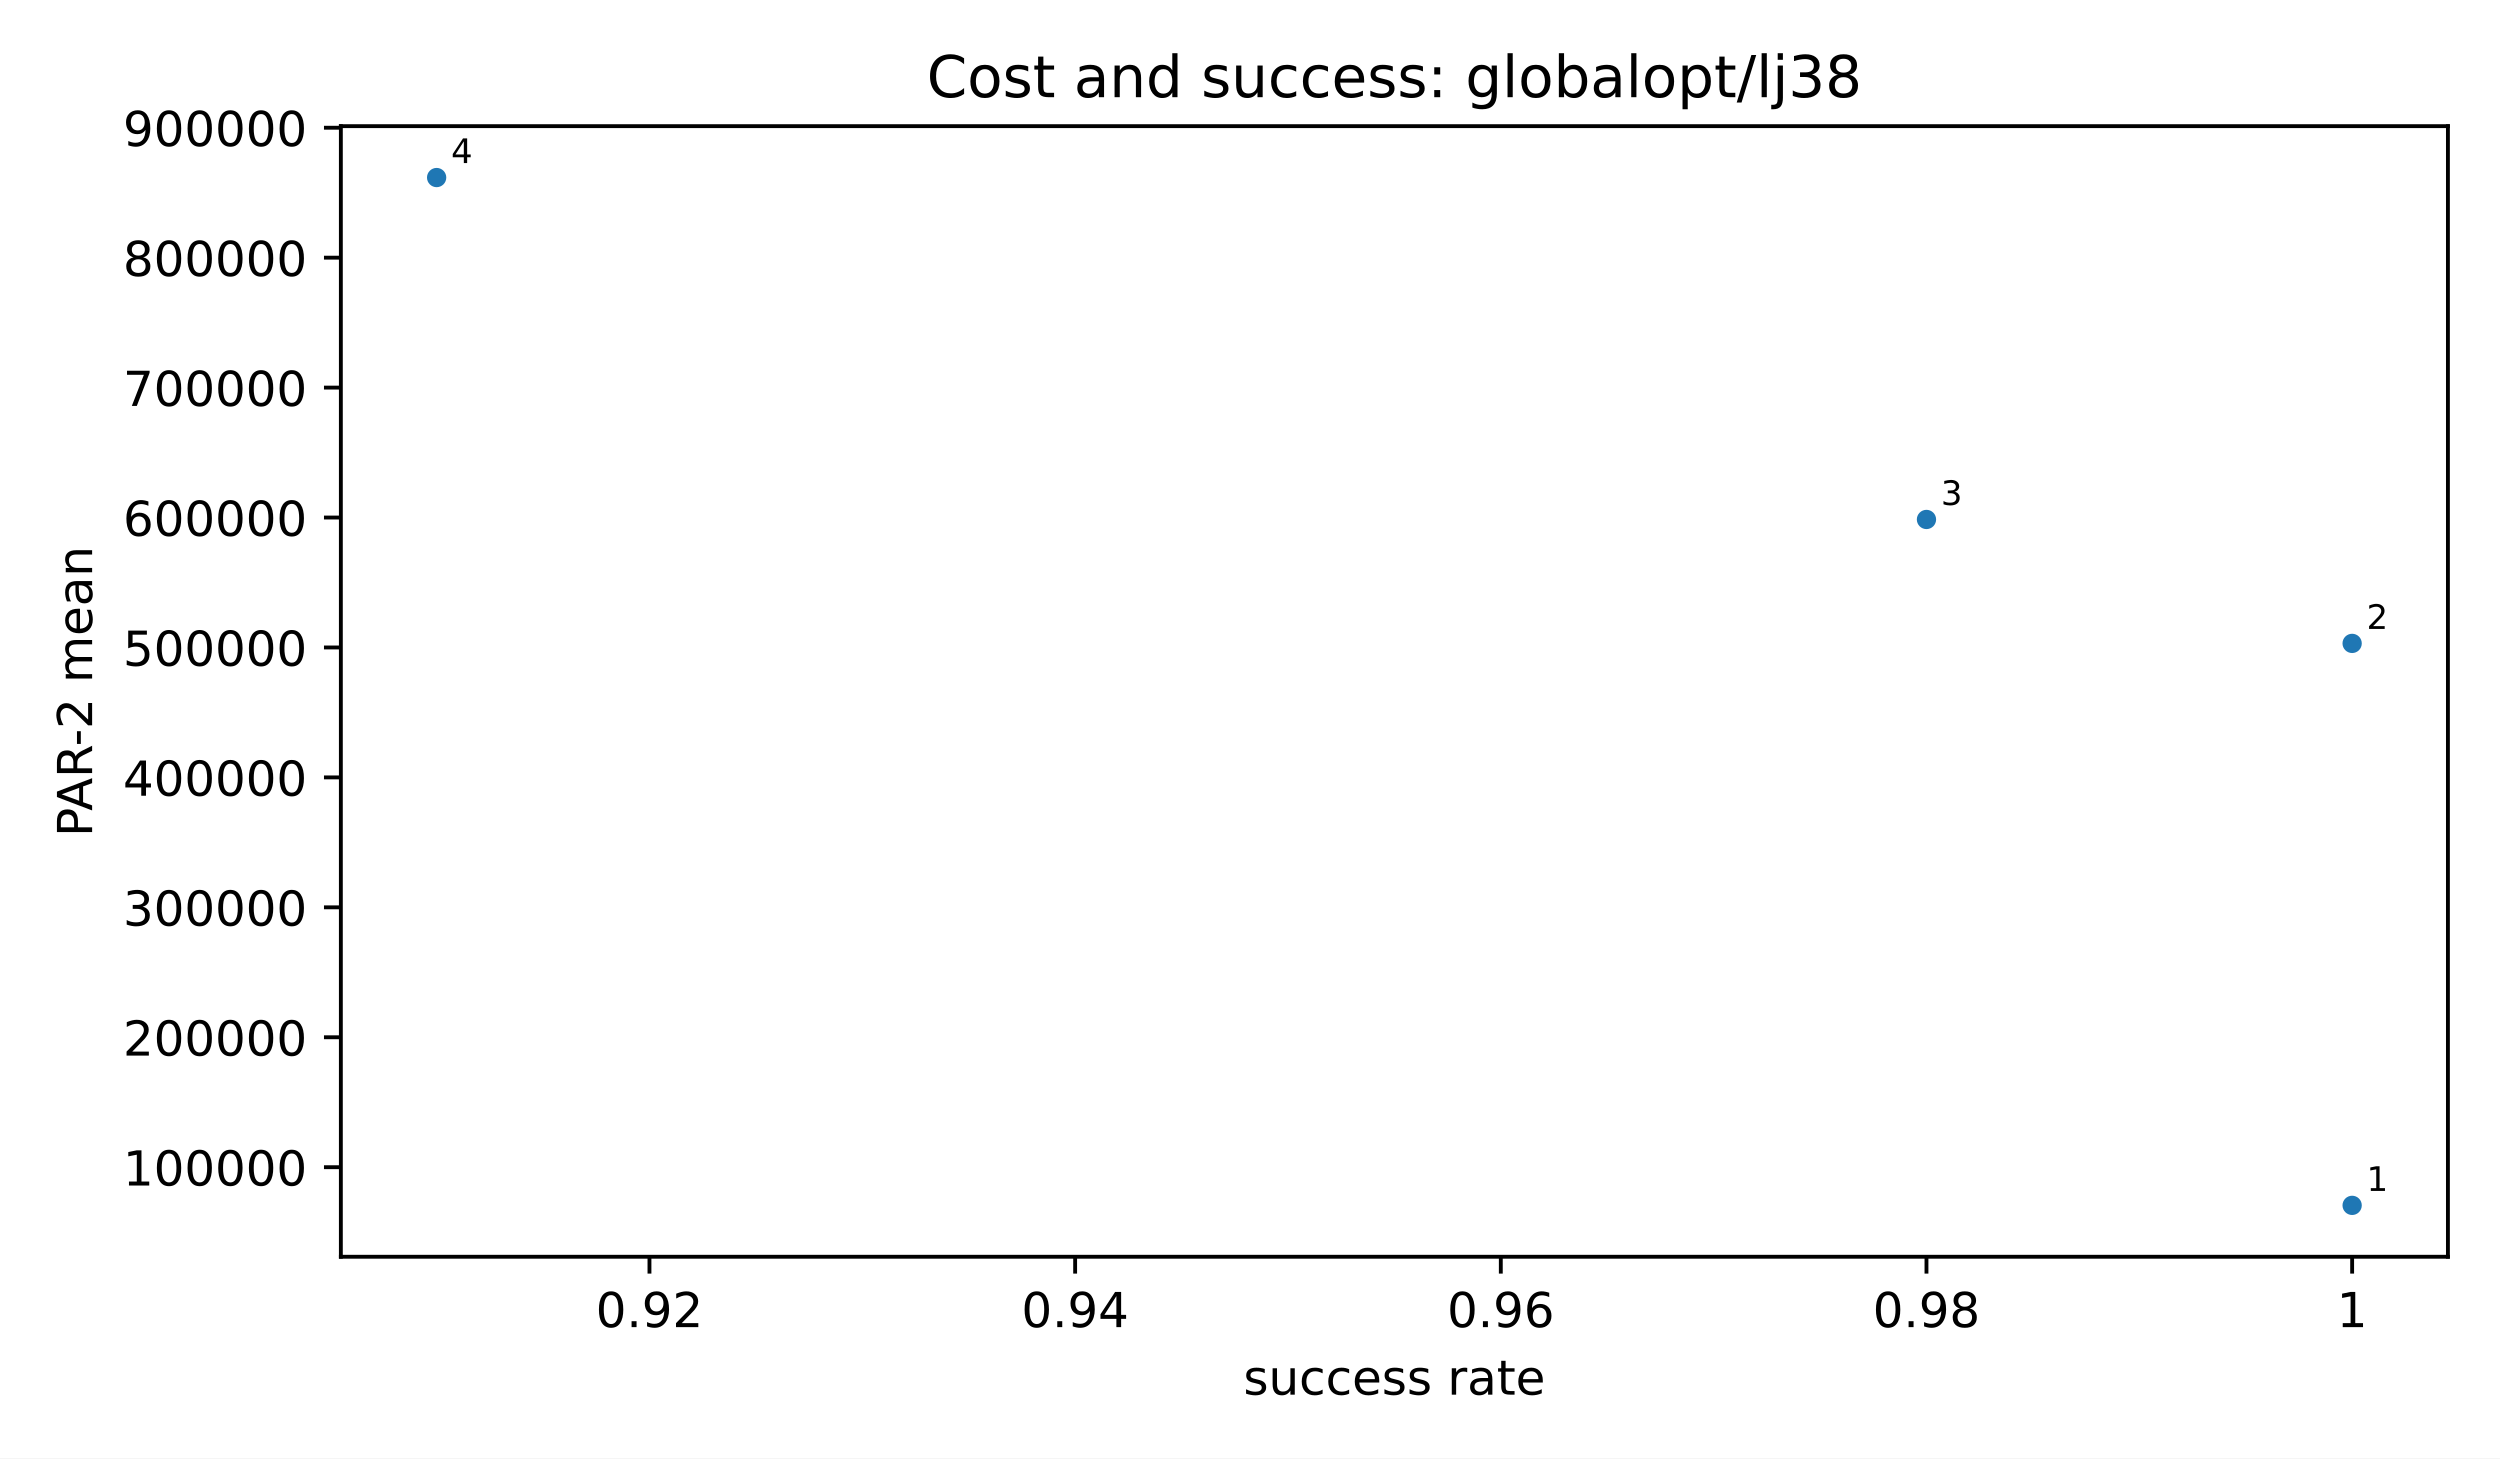
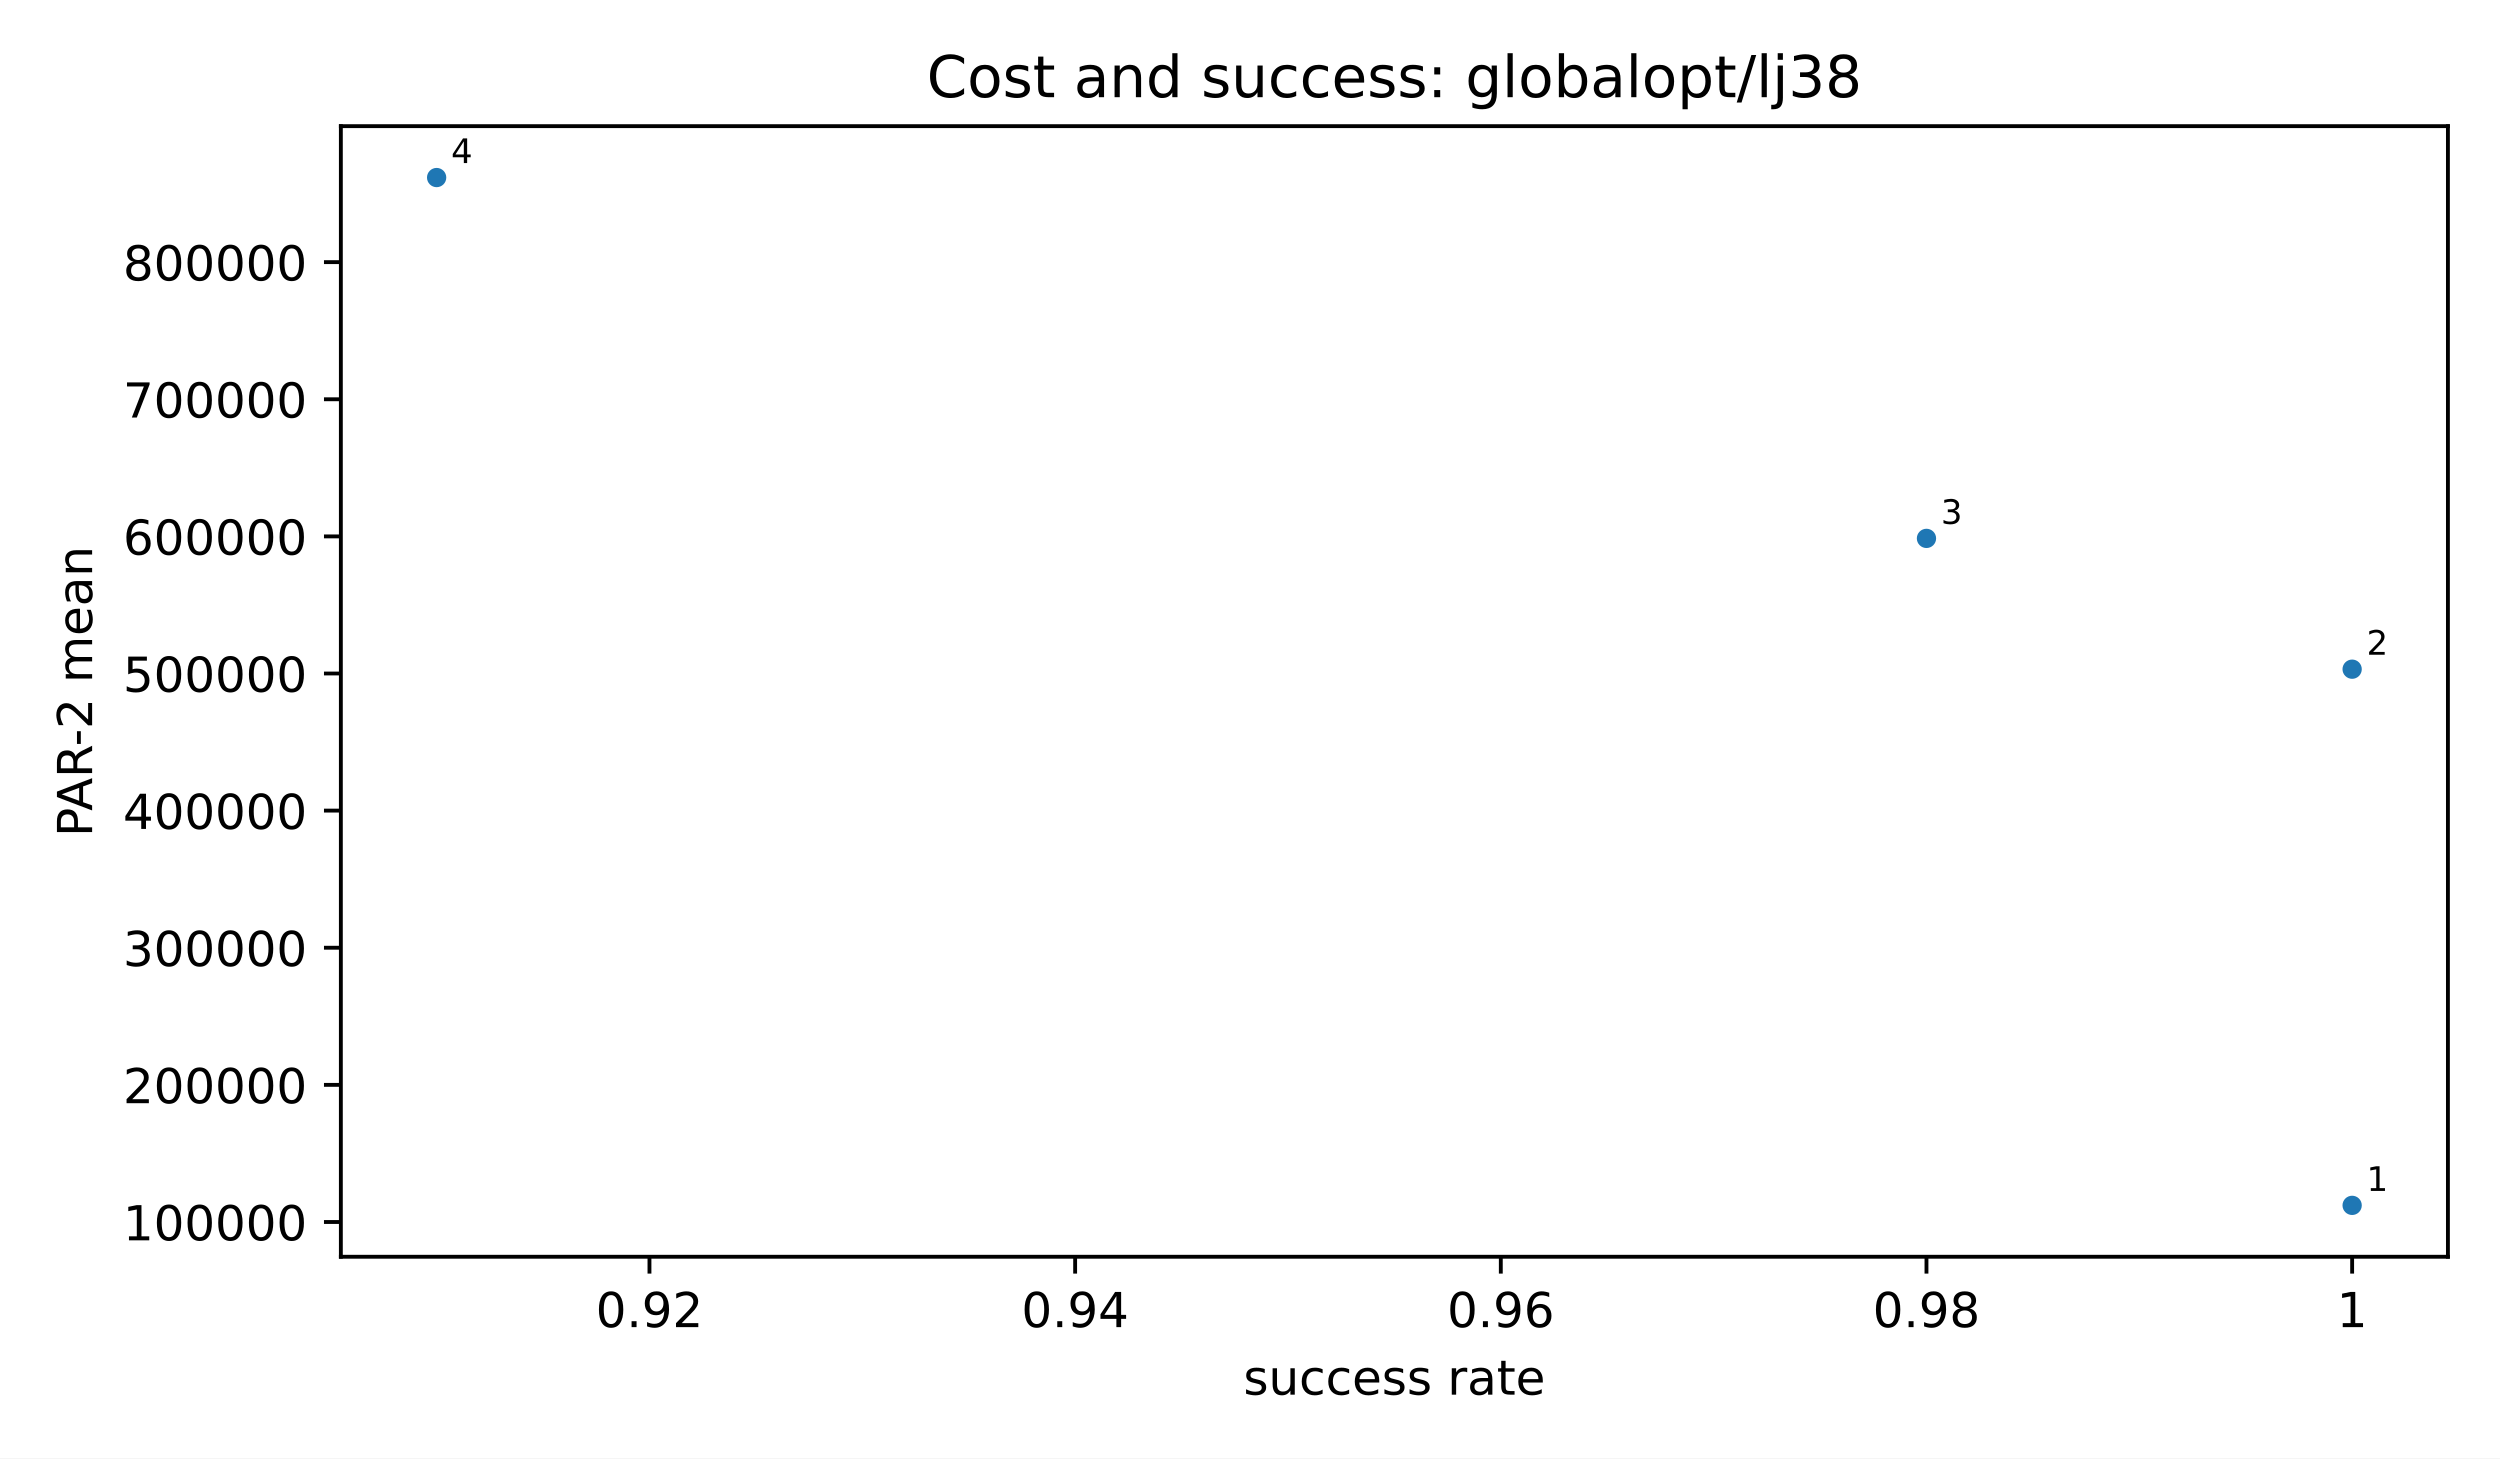
<svg xmlns="http://www.w3.org/2000/svg" xmlns:xlink="http://www.w3.org/1999/xlink" width="518.4pt" height="302.4pt" viewBox="0 0 518.4 302.4" version="1.1">
  <defs>
    <style type="text/css">*{stroke-linejoin: round; stroke-linecap: butt}</style>
  </defs>
  <g id="figure_1">
    <g id="patch_1">
      <path d="M 0 302.4  L 518.4 302.4  L 518.4 0  L 0 0  z " style="fill: #ffffff" />
    </g>
    <g id="axes_1">
      <g id="patch_2">
        <path d="M 70.68 260.6  L 507.6 260.6  L 507.6 26.16  L 70.68 26.16  z " style="fill: #ffffff" />
      </g>
      <g id="PathCollection_1">
        <defs>
          <path id="m2d8934182f" d="M 0 2  C 0.53 2 1.039 1.789 1.414 1.414  C 1.789 1.039 2 0.53 2 0  C 2 -0.53 1.789 -1.039 1.414 -1.414  C 1.039 -1.789 0.53 -2 0 -2  C -0.53 -2 -1.039 -1.789 -1.414 -1.414  C -1.789 -1.039 -2 -0.53 -2 0  C -2 0.53 -1.789 1.039 -1.414 1.414  C -1.039 1.789 -0.53 2 0 2  z " />
        </defs>
        <g clip-path="url(#p58a81f9ba8)">
          <use xlink:href="#m2d8934182f" x="487.74" y="249.944" style="fill: #1f77b4" />
-           <use xlink:href="#m2d8934182f" x="487.74" y="133.415" style="fill: #1f77b4" />
-           <use xlink:href="#m2d8934182f" x="399.473" y="107.716" style="fill: #1f77b4" />
+           <use xlink:href="#m2d8934182f" x="487.74" y="138.763" style="fill: #1f77b4" />
+           <use xlink:href="#m2d8934182f" x="399.473" y="111.641" style="fill: #1f77b4" />
          <use xlink:href="#m2d8934182f" x="90.54" y="36.816" style="fill: #1f77b4" />
        </g>
      </g>
      <g id="matplotlib.axis_1">
        <g id="xtick_1">
          <g id="line2d_1">
            <defs>
              <path id="m8ea4d47d77" d="M 0 0  L 0 3.5  " style="stroke: #000000; stroke-width: 0.8" />
            </defs>
            <g>
              <use xlink:href="#m8ea4d47d77" x="134.673" y="260.6" style="stroke: #000000; stroke-width: 0.8" />
            </g>
          </g>
          <g id="text_1">
            <text style="font-size: 10px; font-family: 'DejaVu Sans', 'Bitstream Vera Sans', 'Computer Modern Sans Serif', 'Lucida Grande', 'Verdana', 'Geneva', 'Lucid', 'Arial', 'Helvetica', 'Avant Garde', sans-serif; text-anchor: middle" x="134.673" y="275.198" transform="rotate(-0 134.6733 275.1977)">0.92</text>
          </g>
        </g>
        <g id="xtick_2">
          <g id="line2d_2">
            <g>
              <use xlink:href="#m8ea4d47d77" x="222.94" y="260.6" style="stroke: #000000; stroke-width: 0.8" />
            </g>
          </g>
          <g id="text_2">
            <text style="font-size: 10px; font-family: 'DejaVu Sans', 'Bitstream Vera Sans', 'Computer Modern Sans Serif', 'Lucida Grande', 'Verdana', 'Geneva', 'Lucid', 'Arial', 'Helvetica', 'Avant Garde', sans-serif; text-anchor: middle" x="222.94" y="275.198" transform="rotate(-0 222.94 275.1977)">0.94</text>
          </g>
        </g>
        <g id="xtick_3">
          <g id="line2d_3">
            <g>
              <use xlink:href="#m8ea4d47d77" x="311.207" y="260.6" style="stroke: #000000; stroke-width: 0.8" />
            </g>
          </g>
          <g id="text_3">
            <text style="font-size: 10px; font-family: 'DejaVu Sans', 'Bitstream Vera Sans', 'Computer Modern Sans Serif', 'Lucida Grande', 'Verdana', 'Geneva', 'Lucid', 'Arial', 'Helvetica', 'Avant Garde', sans-serif; text-anchor: middle" x="311.207" y="275.198" transform="rotate(-0 311.2067 275.1977)">0.96</text>
          </g>
        </g>
        <g id="xtick_4">
          <g id="line2d_4">
            <g>
              <use xlink:href="#m8ea4d47d77" x="399.473" y="260.6" style="stroke: #000000; stroke-width: 0.8" />
            </g>
          </g>
          <g id="text_4">
            <text style="font-size: 10px; font-family: 'DejaVu Sans', 'Bitstream Vera Sans', 'Computer Modern Sans Serif', 'Lucida Grande', 'Verdana', 'Geneva', 'Lucid', 'Arial', 'Helvetica', 'Avant Garde', sans-serif; text-anchor: middle" x="399.473" y="275.198" transform="rotate(-0 399.4733 275.1977)">0.98</text>
          </g>
        </g>
        <g id="xtick_5">
          <g id="line2d_5">
            <g>
              <use xlink:href="#m8ea4d47d77" x="487.74" y="260.6" style="stroke: #000000; stroke-width: 0.8" />
            </g>
          </g>
          <g id="text_5">
            <text style="font-size: 10px; font-family: 'DejaVu Sans', 'Bitstream Vera Sans', 'Computer Modern Sans Serif', 'Lucida Grande', 'Verdana', 'Geneva', 'Lucid', 'Arial', 'Helvetica', 'Avant Garde', sans-serif; text-anchor: middle" x="487.74" y="275.198" transform="rotate(-0 487.74 275.1977)">1</text>
          </g>
        </g>
        <g id="text_6">
          <text style="font-size: 10px; font-family: 'DejaVu Sans', 'Bitstream Vera Sans', 'Computer Modern Sans Serif', 'Lucida Grande', 'Verdana', 'Geneva', 'Lucid', 'Arial', 'Helvetica', 'Avant Garde', sans-serif; text-anchor: middle" x="289.14" y="289.198" transform="rotate(-0 289.14 289.1977)">success rate</text>
        </g>
      </g>
      <g id="matplotlib.axis_2">
        <g id="ytick_1">
          <g id="line2d_6">
            <defs>
              <path id="md659df78fa" d="M 0 0  L -3.5 0  " style="stroke: #000000; stroke-width: 0.8" />
            </defs>
            <g>
-               <use xlink:href="#md659df78fa" x="70.68" y="242.032" style="stroke: #000000; stroke-width: 0.8" />
+               <use xlink:href="#md659df78fa" x="70.68" y="253.394" style="stroke: #000000; stroke-width: 0.8" />
            </g>
          </g>
          <g id="text_7">
-             <text style="font-size: 10px; font-family: 'DejaVu Sans', 'Bitstream Vera Sans', 'Computer Modern Sans Serif', 'Lucida Grande', 'Verdana', 'Geneva', 'Lucid', 'Arial', 'Helvetica', 'Avant Garde', sans-serif; text-anchor: end" x="63.68" y="245.831" transform="rotate(-0 63.68 245.831)">100000</text>
+             <text style="font-size: 10px; font-family: 'DejaVu Sans', 'Bitstream Vera Sans', 'Computer Modern Sans Serif', 'Lucida Grande', 'Verdana', 'Geneva', 'Lucid', 'Arial', 'Helvetica', 'Avant Garde', sans-serif; text-anchor: end" x="63.68" y="257.193" transform="rotate(-0 63.68 257.1927)">100000</text>
          </g>
        </g>
        <g id="ytick_2">
          <g id="line2d_7">
            <g>
-               <use xlink:href="#md659df78fa" x="70.68" y="215.09" style="stroke: #000000; stroke-width: 0.8" />
+               <use xlink:href="#md659df78fa" x="70.68" y="224.96" style="stroke: #000000; stroke-width: 0.8" />
            </g>
          </g>
          <g id="text_8">
-             <text style="font-size: 10px; font-family: 'DejaVu Sans', 'Bitstream Vera Sans', 'Computer Modern Sans Serif', 'Lucida Grande', 'Verdana', 'Geneva', 'Lucid', 'Arial', 'Helvetica', 'Avant Garde', sans-serif; text-anchor: end" x="63.68" y="218.889" transform="rotate(-0 63.68 218.8885)">200000</text>
+             <text style="font-size: 10px; font-family: 'DejaVu Sans', 'Bitstream Vera Sans', 'Computer Modern Sans Serif', 'Lucida Grande', 'Verdana', 'Geneva', 'Lucid', 'Arial', 'Helvetica', 'Avant Garde', sans-serif; text-anchor: end" x="63.68" y="228.759" transform="rotate(-0 63.68 228.7586)">200000</text>
          </g>
        </g>
        <g id="ytick_3">
          <g id="line2d_8">
            <g>
-               <use xlink:href="#md659df78fa" x="70.68" y="188.147" style="stroke: #000000; stroke-width: 0.8" />
+               <use xlink:href="#md659df78fa" x="70.68" y="196.526" style="stroke: #000000; stroke-width: 0.8" />
            </g>
          </g>
          <g id="text_9">
-             <text style="font-size: 10px; font-family: 'DejaVu Sans', 'Bitstream Vera Sans', 'Computer Modern Sans Serif', 'Lucida Grande', 'Verdana', 'Geneva', 'Lucid', 'Arial', 'Helvetica', 'Avant Garde', sans-serif; text-anchor: end" x="63.68" y="191.946" transform="rotate(-0 63.68 191.9461)">300000</text>
+             <text style="font-size: 10px; font-family: 'DejaVu Sans', 'Bitstream Vera Sans', 'Computer Modern Sans Serif', 'Lucida Grande', 'Verdana', 'Geneva', 'Lucid', 'Arial', 'Helvetica', 'Avant Garde', sans-serif; text-anchor: end" x="63.68" y="200.325" transform="rotate(-0 63.68 200.3245)">300000</text>
          </g>
        </g>
        <g id="ytick_4">
          <g id="line2d_9">
            <g>
-               <use xlink:href="#md659df78fa" x="70.68" y="161.205" style="stroke: #000000; stroke-width: 0.8" />
+               <use xlink:href="#md659df78fa" x="70.68" y="168.092" style="stroke: #000000; stroke-width: 0.8" />
            </g>
          </g>
          <g id="text_10">
-             <text style="font-size: 10px; font-family: 'DejaVu Sans', 'Bitstream Vera Sans', 'Computer Modern Sans Serif', 'Lucida Grande', 'Verdana', 'Geneva', 'Lucid', 'Arial', 'Helvetica', 'Avant Garde', sans-serif; text-anchor: end" x="63.68" y="165.004" transform="rotate(-0 63.68 165.0036)">400000</text>
+             <text style="font-size: 10px; font-family: 'DejaVu Sans', 'Bitstream Vera Sans', 'Computer Modern Sans Serif', 'Lucida Grande', 'Verdana', 'Geneva', 'Lucid', 'Arial', 'Helvetica', 'Avant Garde', sans-serif; text-anchor: end" x="63.68" y="171.89" transform="rotate(-0 63.68 171.8904)">400000</text>
          </g>
        </g>
        <g id="ytick_5">
          <g id="line2d_10">
            <g>
-               <use xlink:href="#md659df78fa" x="70.68" y="134.262" style="stroke: #000000; stroke-width: 0.8" />
+               <use xlink:href="#md659df78fa" x="70.68" y="139.657" style="stroke: #000000; stroke-width: 0.8" />
            </g>
          </g>
          <g id="text_11">
-             <text style="font-size: 10px; font-family: 'DejaVu Sans', 'Bitstream Vera Sans', 'Computer Modern Sans Serif', 'Lucida Grande', 'Verdana', 'Geneva', 'Lucid', 'Arial', 'Helvetica', 'Avant Garde', sans-serif; text-anchor: end" x="63.68" y="138.061" transform="rotate(-0 63.68 138.0612)">500000</text>
+             <text style="font-size: 10px; font-family: 'DejaVu Sans', 'Bitstream Vera Sans', 'Computer Modern Sans Serif', 'Lucida Grande', 'Verdana', 'Geneva', 'Lucid', 'Arial', 'Helvetica', 'Avant Garde', sans-serif; text-anchor: end" x="63.68" y="143.456" transform="rotate(-0 63.68 143.4563)">500000</text>
          </g>
        </g>
        <g id="ytick_6">
          <g id="line2d_11">
            <g>
-               <use xlink:href="#md659df78fa" x="70.68" y="107.32" style="stroke: #000000; stroke-width: 0.8" />
+               <use xlink:href="#md659df78fa" x="70.68" y="111.223" style="stroke: #000000; stroke-width: 0.8" />
            </g>
          </g>
          <g id="text_12">
-             <text style="font-size: 10px; font-family: 'DejaVu Sans', 'Bitstream Vera Sans', 'Computer Modern Sans Serif', 'Lucida Grande', 'Verdana', 'Geneva', 'Lucid', 'Arial', 'Helvetica', 'Avant Garde', sans-serif; text-anchor: end" x="63.68" y="111.119" transform="rotate(-0 63.68 111.1188)">600000</text>
+             <text style="font-size: 10px; font-family: 'DejaVu Sans', 'Bitstream Vera Sans', 'Computer Modern Sans Serif', 'Lucida Grande', 'Verdana', 'Geneva', 'Lucid', 'Arial', 'Helvetica', 'Avant Garde', sans-serif; text-anchor: end" x="63.68" y="115.022" transform="rotate(-0 63.68 115.0222)">600000</text>
          </g>
        </g>
        <g id="ytick_7">
          <g id="line2d_12">
            <g>
-               <use xlink:href="#md659df78fa" x="70.68" y="80.378" style="stroke: #000000; stroke-width: 0.8" />
+               <use xlink:href="#md659df78fa" x="70.68" y="82.789" style="stroke: #000000; stroke-width: 0.8" />
            </g>
          </g>
          <g id="text_13">
-             <text style="font-size: 10px; font-family: 'DejaVu Sans', 'Bitstream Vera Sans', 'Computer Modern Sans Serif', 'Lucida Grande', 'Verdana', 'Geneva', 'Lucid', 'Arial', 'Helvetica', 'Avant Garde', sans-serif; text-anchor: end" x="63.68" y="84.176" transform="rotate(-0 63.68 84.17634)">700000</text>
+             <text style="font-size: 10px; font-family: 'DejaVu Sans', 'Bitstream Vera Sans', 'Computer Modern Sans Serif', 'Lucida Grande', 'Verdana', 'Geneva', 'Lucid', 'Arial', 'Helvetica', 'Avant Garde', sans-serif; text-anchor: end" x="63.68" y="86.588" transform="rotate(-0 63.68 86.5881)">700000</text>
          </g>
        </g>
        <g id="ytick_8">
          <g id="line2d_13">
            <g>
-               <use xlink:href="#md659df78fa" x="70.68" y="53.435" style="stroke: #000000; stroke-width: 0.8" />
+               <use xlink:href="#md659df78fa" x="70.68" y="54.355" style="stroke: #000000; stroke-width: 0.8" />
            </g>
          </g>
          <g id="text_14">
-             <text style="font-size: 10px; font-family: 'DejaVu Sans', 'Bitstream Vera Sans', 'Computer Modern Sans Serif', 'Lucida Grande', 'Verdana', 'Geneva', 'Lucid', 'Arial', 'Helvetica', 'Avant Garde', sans-serif; text-anchor: end" x="63.68" y="57.234" transform="rotate(-0 63.68 57.23391)">800000</text>
-           </g>
-         </g>
-         <g id="ytick_9">
-           <g id="line2d_14">
-             <g>
-               <use xlink:href="#md659df78fa" x="70.68" y="26.493" style="stroke: #000000; stroke-width: 0.8" />
-             </g>
-           </g>
-           <g id="text_15">
-             <text style="font-size: 10px; font-family: 'DejaVu Sans', 'Bitstream Vera Sans', 'Computer Modern Sans Serif', 'Lucida Grande', 'Verdana', 'Geneva', 'Lucid', 'Arial', 'Helvetica', 'Avant Garde', sans-serif; text-anchor: end" x="63.68" y="30.291" transform="rotate(-0 63.68 30.29147)">900000</text>
-           </g>
-         </g>
-         <g id="text_16">
+             <text style="font-size: 10px; font-family: 'DejaVu Sans', 'Bitstream Vera Sans', 'Computer Modern Sans Serif', 'Lucida Grande', 'Verdana', 'Geneva', 'Lucid', 'Arial', 'Helvetica', 'Avant Garde', sans-serif; text-anchor: end" x="63.68" y="58.154" transform="rotate(-0 63.68 58.154)">800000</text>
+           </g>
+         </g>
+         <g id="text_15">
          <text style="font-size: 10px; font-family: 'DejaVu Sans', 'Bitstream Vera Sans', 'Computer Modern Sans Serif', 'Lucida Grande', 'Verdana', 'Geneva', 'Lucid', 'Arial', 'Helvetica', 'Avant Garde', sans-serif; text-anchor: middle" x="19.103" y="143.38" transform="rotate(-90 19.10266 143.38)">PAR-2 mean</text>
        </g>
      </g>
      <g id="patch_3">
        <path d="M 70.68 260.6  L 70.68 26.16  " style="fill: none; stroke: #000000; stroke-width: 0.8; stroke-linejoin: miter; stroke-linecap: square" />
      </g>
      <g id="patch_4">
        <path d="M 507.6 260.6  L 507.6 26.16  " style="fill: none; stroke: #000000; stroke-width: 0.8; stroke-linejoin: miter; stroke-linecap: square" />
      </g>
      <g id="patch_5">
        <path d="M 70.68 260.6  L 507.6 260.6  " style="fill: none; stroke: #000000; stroke-width: 0.8; stroke-linejoin: miter; stroke-linecap: square" />
      </g>
      <g id="patch_6">
        <path d="M 70.68 26.16  L 507.6 26.16  " style="fill: none; stroke: #000000; stroke-width: 0.8; stroke-linejoin: miter; stroke-linecap: square" />
      </g>
+       <g id="text_16">
+         <text style="font-size: 7px; font-family: 'DejaVu Sans', 'Bitstream Vera Sans', 'Computer Modern Sans Serif', 'Lucida Grande', 'Verdana', 'Geneva', 'Lucid', 'Arial', 'Helvetica', 'Avant Garde', sans-serif; text-anchor: start" x="490.74" y="246.944" transform="rotate(-0 490.74 246.9436)">1</text>
+       </g>
      <g id="text_17">
-         <text style="font-size: 7px; font-family: 'DejaVu Sans', 'Bitstream Vera Sans', 'Computer Modern Sans Serif', 'Lucida Grande', 'Verdana', 'Geneva', 'Lucid', 'Arial', 'Helvetica', 'Avant Garde', sans-serif; text-anchor: start" x="490.74" y="246.944" transform="rotate(-0 490.74 246.9436)">1</text>
+         <text style="font-size: 7px; font-family: 'DejaVu Sans', 'Bitstream Vera Sans', 'Computer Modern Sans Serif', 'Lucida Grande', 'Verdana', 'Geneva', 'Lucid', 'Arial', 'Helvetica', 'Avant Garde', sans-serif; text-anchor: start" x="490.74" y="135.763" transform="rotate(-0 490.74 135.7629)">2</text>
      </g>
      <g id="text_18">
-         <text style="font-size: 7px; font-family: 'DejaVu Sans', 'Bitstream Vera Sans', 'Computer Modern Sans Serif', 'Lucida Grande', 'Verdana', 'Geneva', 'Lucid', 'Arial', 'Helvetica', 'Avant Garde', sans-serif; text-anchor: start" x="490.74" y="130.415" transform="rotate(-0 490.74 130.4148)">2</text>
+         <text style="font-size: 7px; font-family: 'DejaVu Sans', 'Bitstream Vera Sans', 'Computer Modern Sans Serif', 'Lucida Grande', 'Verdana', 'Geneva', 'Lucid', 'Arial', 'Helvetica', 'Avant Garde', sans-serif; text-anchor: start" x="402.473" y="108.641" transform="rotate(-0 402.4733 108.6413)">3</text>
      </g>
      <g id="text_19">
-         <text style="font-size: 7px; font-family: 'DejaVu Sans', 'Bitstream Vera Sans', 'Computer Modern Sans Serif', 'Lucida Grande', 'Verdana', 'Geneva', 'Lucid', 'Arial', 'Helvetica', 'Avant Garde', sans-serif; text-anchor: start" x="402.473" y="104.716" transform="rotate(-0 402.4733 104.7159)">3</text>
+         <text style="font-size: 7px; font-family: 'DejaVu Sans', 'Bitstream Vera Sans', 'Computer Modern Sans Serif', 'Lucida Grande', 'Verdana', 'Geneva', 'Lucid', 'Arial', 'Helvetica', 'Avant Garde', sans-serif; text-anchor: start" x="93.54" y="33.816" transform="rotate(-0 93.54 33.81636)">4</text>
      </g>
      <g id="text_20">
-         <text style="font-size: 7px; font-family: 'DejaVu Sans', 'Bitstream Vera Sans', 'Computer Modern Sans Serif', 'Lucida Grande', 'Verdana', 'Geneva', 'Lucid', 'Arial', 'Helvetica', 'Avant Garde', sans-serif; text-anchor: start" x="93.54" y="33.816" transform="rotate(-0 93.54 33.81636)">4</text>
-       </g>
-       <g id="text_21">
        <text style="font-size: 12px; font-family: 'DejaVu Sans', 'Bitstream Vera Sans', 'Computer Modern Sans Serif', 'Lucida Grande', 'Verdana', 'Geneva', 'Lucid', 'Arial', 'Helvetica', 'Avant Garde', sans-serif; text-anchor: middle" x="289.14" y="20.16" transform="rotate(-0 289.14 20.16)">Cost and success: globalopt/lj38</text>
      </g>
    </g>
  </g>
  <defs>
    <clipPath id="p58a81f9ba8">
      <rect x="70.68" y="26.16" width="436.92" height="234.44" />
    </clipPath>
  </defs>
</svg>
